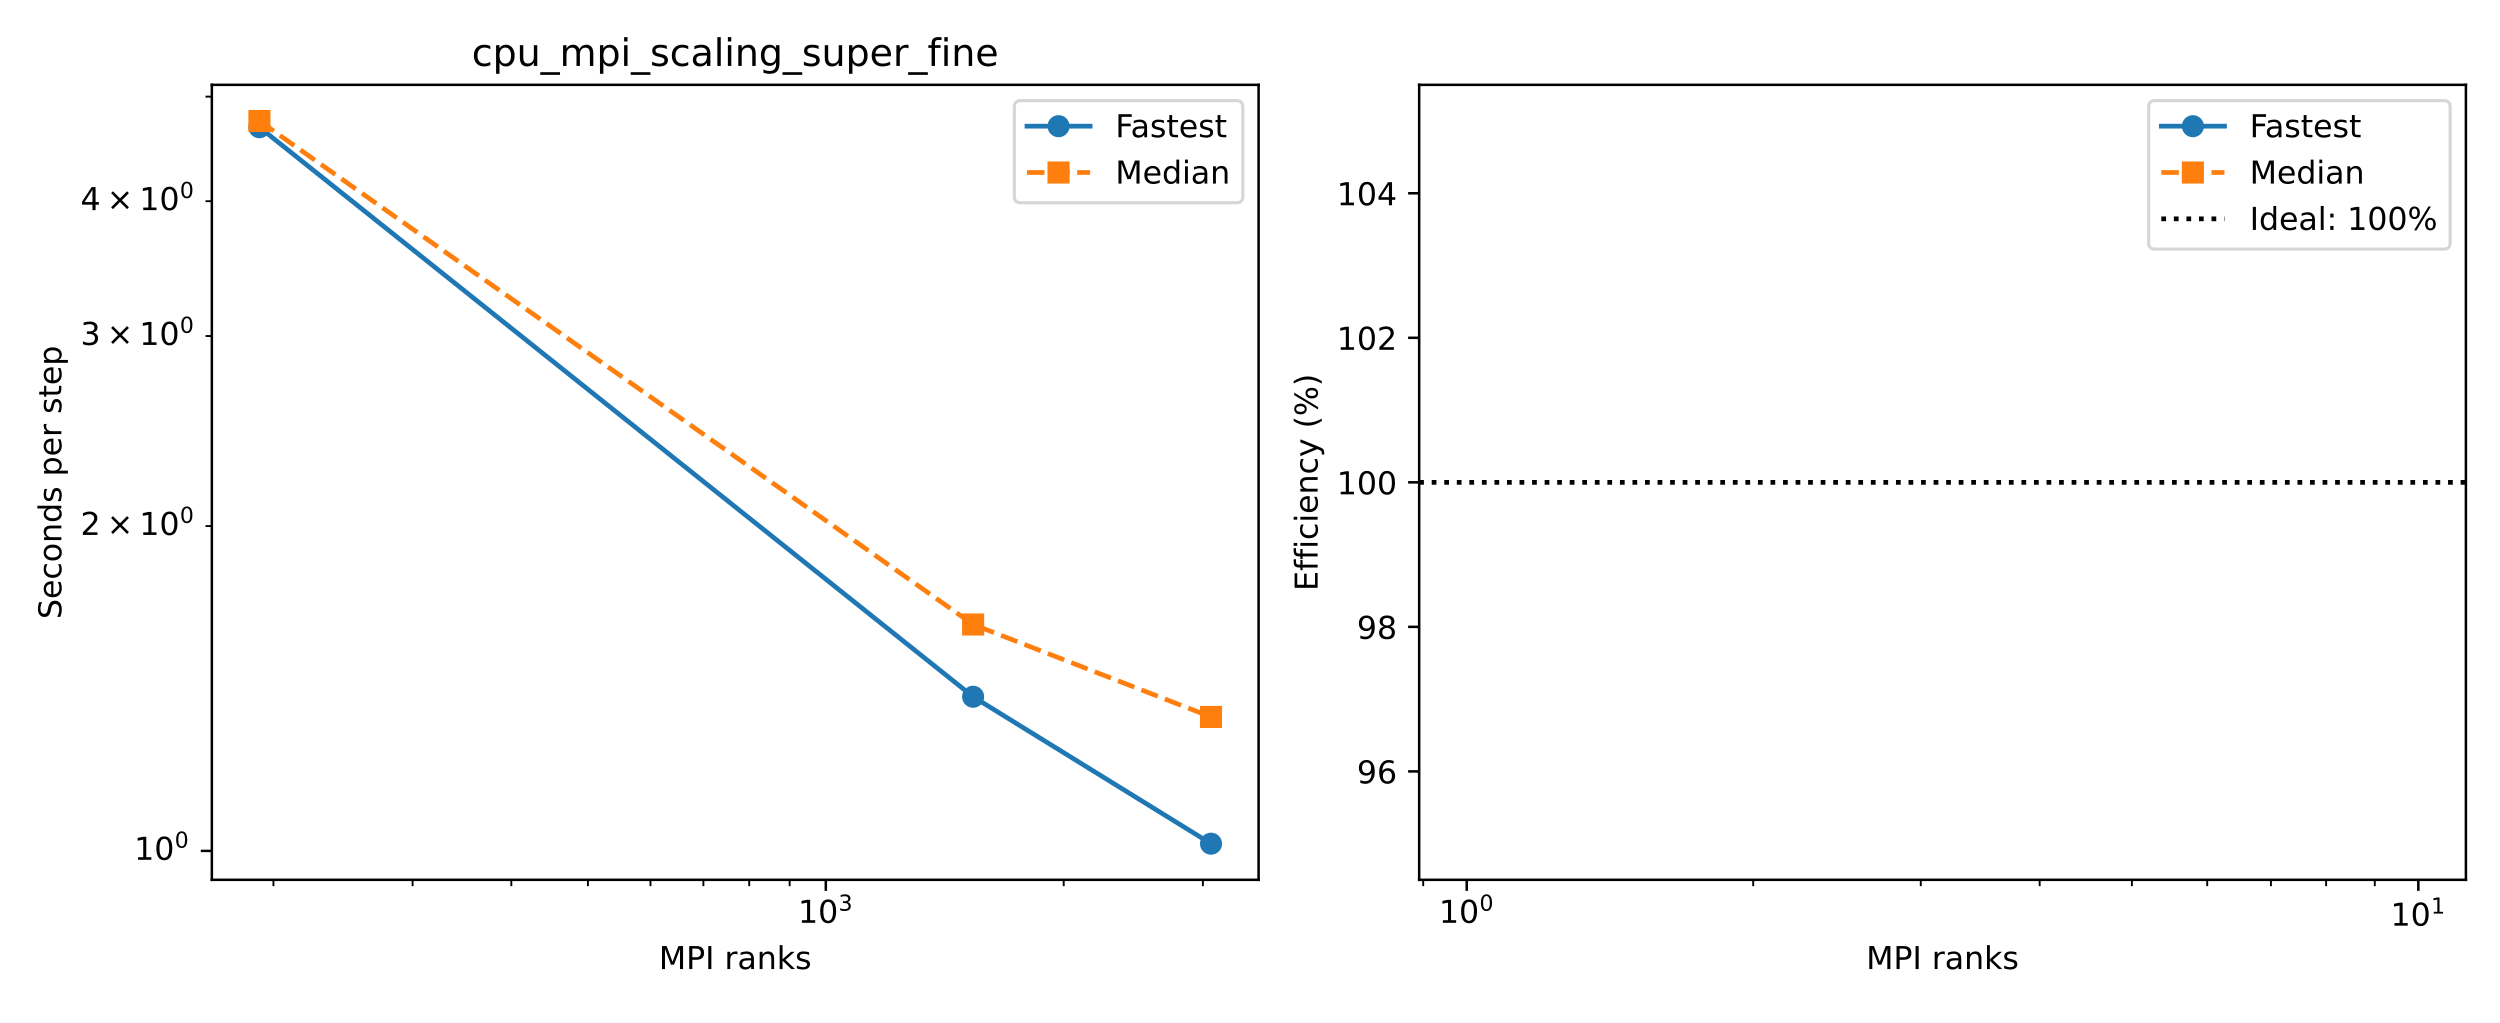
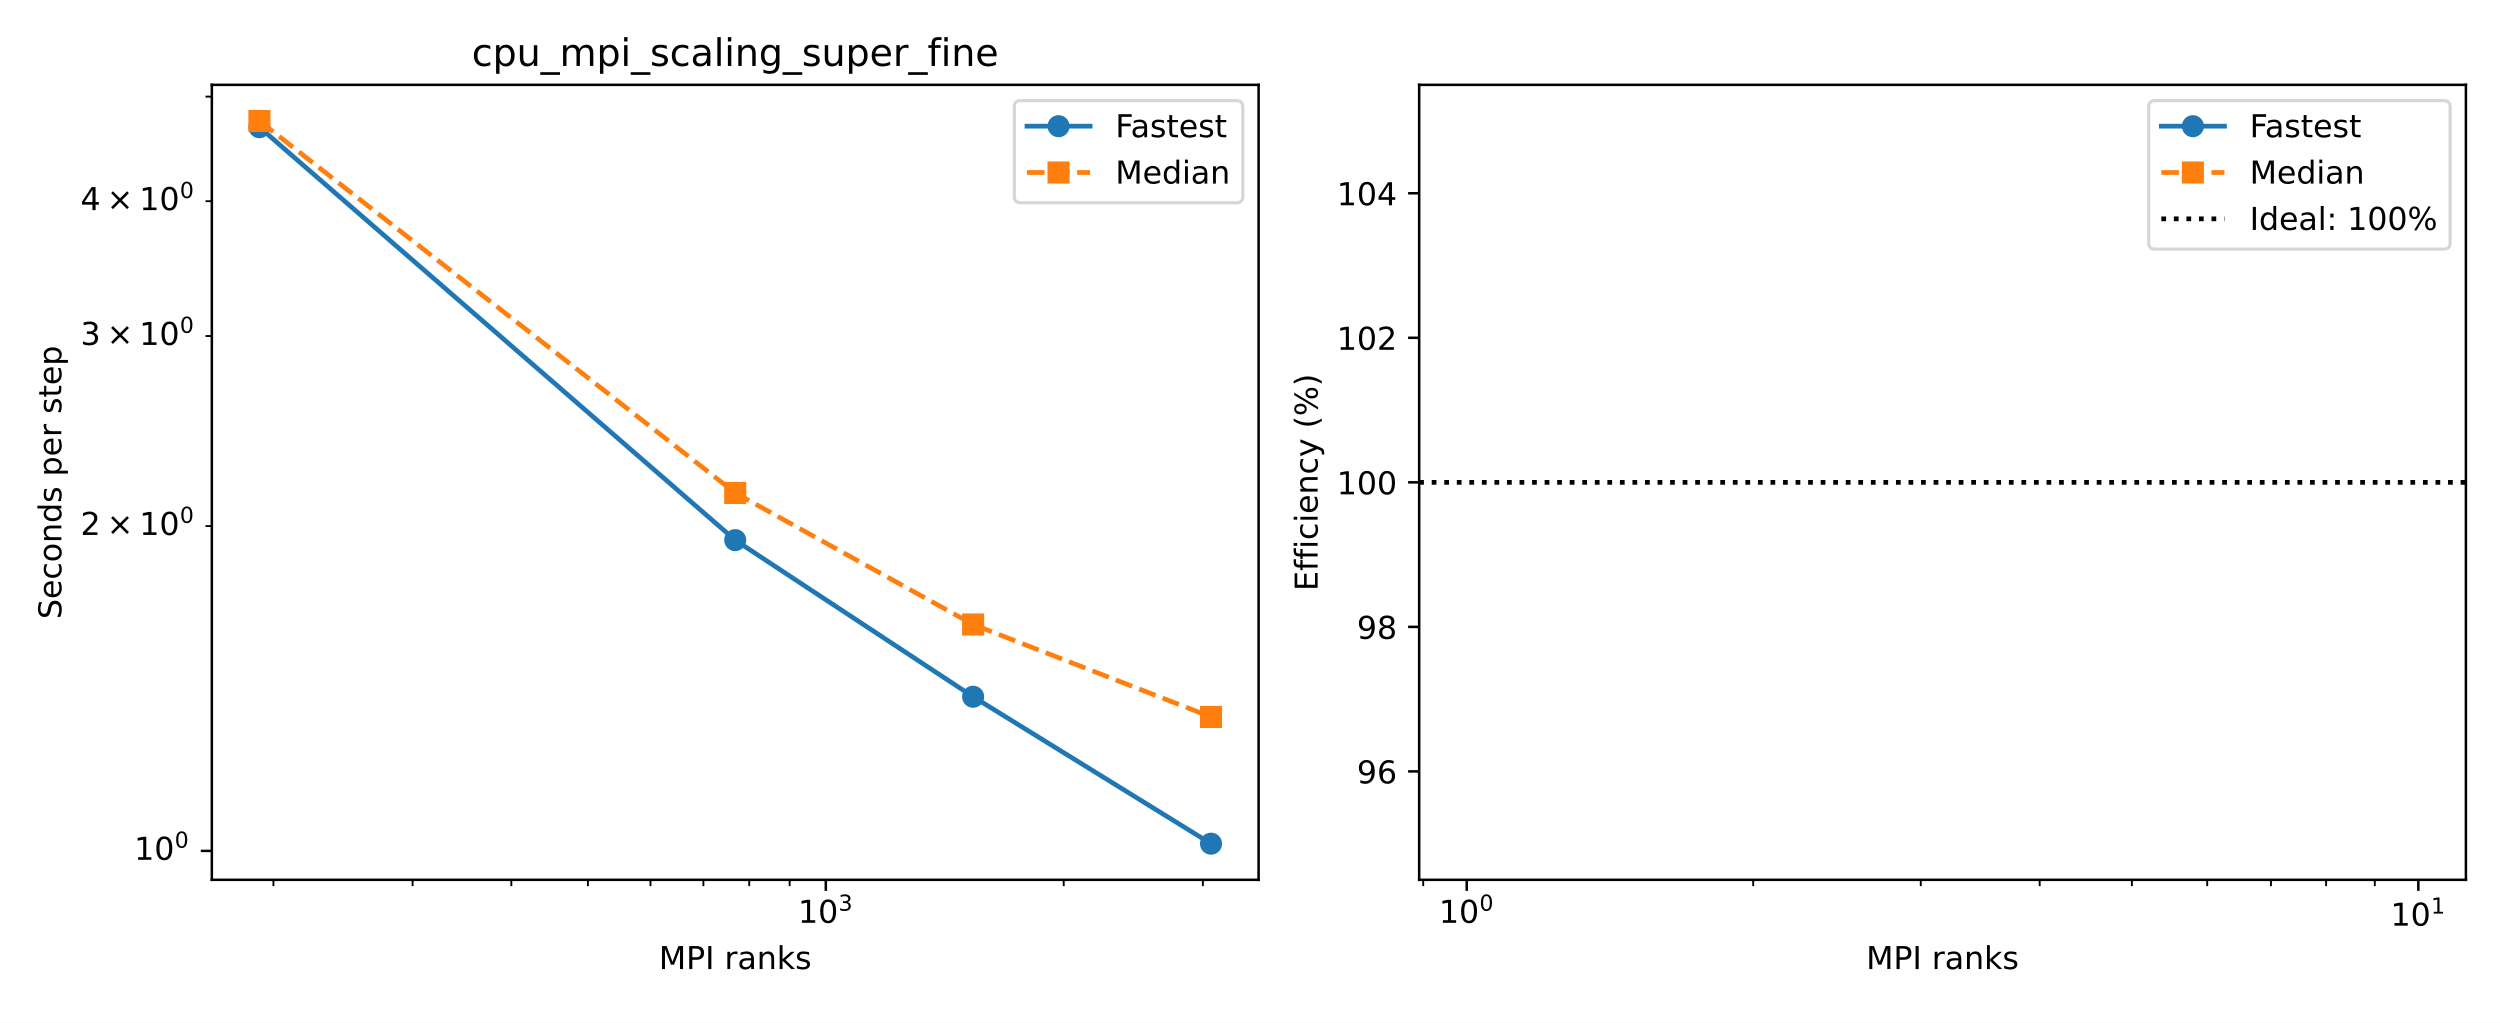
<svg xmlns="http://www.w3.org/2000/svg" xmlns:xlink="http://www.w3.org/1999/xlink" width="792pt" height="324pt" viewBox="0 0 792 324" version="1.1">
  <defs>
    <style type="text/css">*{stroke-linejoin: round; stroke-linecap: butt}</style>
  </defs>
  <g id="figure_1">
    <g id="patch_1">
      <path d="M 0 324 L 792 324 L 792 0 L 0 0 z " style="fill: #ffffff" />
    </g>
    <g id="axes_1">
      <g id="patch_2">
        <path d="M 67.112 278.728 L 398.721 278.728 L 398.721 26.88 L 67.112 26.88 z " style="fill: #ffffff" />
      </g>
      <g id="matplotlib.axis_1">
        <g id="xtick_1">
          <g id="line2d_1">
            <defs>
              <path id="m915a4b6a7f" d="M 0 0 L 0 3.5 " style="stroke: #000000; stroke-width: 0.8" />
            </defs>
            <g>
              <use xlink:href="#m915a4b6a7f" x="261.617" y="278.728" style="stroke: #000000; stroke-width: 0.8" />
            </g>
          </g>
          <g id="text_1">
            <g transform="translate(252.8172 293.3264)">
              <text>
                <tspan x="0" y="-0.977" style="font-size: 10px; font-family: 'DejaVu Sans'">1</tspan>
                <tspan x="6.362" y="-0.977" style="font-size: 10px; font-family: 'DejaVu Sans'">0</tspan>
                <tspan x="12.82" y="-4.805" style="font-size: 7px; font-family: 'DejaVu Sans'">3</tspan>
              </text>
            </g>
          </g>
        </g>
        <g id="xtick_2">
          <g id="line2d_2">
            <defs>
              <path id="m72433dea88" d="M 0 0 L 0 2 " style="stroke: #000000; stroke-width: 0.6" />
            </defs>
            <g>
              <use xlink:href="#m72433dea88" x="86.623" y="278.728" style="stroke: #000000; stroke-width: 0.6" />
            </g>
          </g>
        </g>
        <g id="xtick_3">
          <g id="line2d_3">
            <g>
              <use xlink:href="#m72433dea88" x="130.71" y="278.728" style="stroke: #000000; stroke-width: 0.6" />
            </g>
          </g>
        </g>
        <g id="xtick_4">
          <g id="line2d_4">
            <g>
              <use xlink:href="#m72433dea88" x="161.989" y="278.728" style="stroke: #000000; stroke-width: 0.6" />
            </g>
          </g>
        </g>
        <g id="xtick_5">
          <g id="line2d_5">
            <g>
              <use xlink:href="#m72433dea88" x="186.251" y="278.728" style="stroke: #000000; stroke-width: 0.6" />
            </g>
          </g>
        </g>
        <g id="xtick_6">
          <g id="line2d_6">
            <g>
              <use xlink:href="#m72433dea88" x="206.075" y="278.728" style="stroke: #000000; stroke-width: 0.6" />
            </g>
          </g>
        </g>
        <g id="xtick_7">
          <g id="line2d_7">
            <g>
              <use xlink:href="#m72433dea88" x="222.836" y="278.728" style="stroke: #000000; stroke-width: 0.6" />
            </g>
          </g>
        </g>
        <g id="xtick_8">
          <g id="line2d_8">
            <g>
              <use xlink:href="#m72433dea88" x="237.355" y="278.728" style="stroke: #000000; stroke-width: 0.6" />
            </g>
          </g>
        </g>
        <g id="xtick_9">
          <g id="line2d_9">
            <g>
              <use xlink:href="#m72433dea88" x="250.161" y="278.728" style="stroke: #000000; stroke-width: 0.6" />
            </g>
          </g>
        </g>
        <g id="xtick_10">
          <g id="line2d_10">
            <g>
              <use xlink:href="#m72433dea88" x="336.983" y="278.728" style="stroke: #000000; stroke-width: 0.6" />
            </g>
          </g>
        </g>
        <g id="xtick_11">
          <g id="line2d_11">
            <g>
              <use xlink:href="#m72433dea88" x="381.069" y="278.728" style="stroke: #000000; stroke-width: 0.6" />
            </g>
          </g>
        </g>
        <g id="text_2">
          <text style="font-size: 10px; font-family: 'DejaVu Sans', 'Bitstream Vera Sans', 'Computer Modern Sans Serif', 'Lucida Grande', 'Verdana', 'Geneva', 'Lucid', 'Arial', 'Helvetica', 'Avant Garde', sans-serif; text-anchor: middle" x="232.916" y="307.005" transform="rotate(-0 232.9163 307.0046)">MPI ranks</text>
        </g>
      </g>
      <g id="matplotlib.axis_2">
        <g id="ytick_1">
          <g id="line2d_12">
            <defs>
              <path id="mc665064905" d="M 0 0 L -3.5 0 " style="stroke: #000000; stroke-width: 0.8" />
            </defs>
            <g>
              <use xlink:href="#mc665064905" x="67.112" y="269.565" style="stroke: #000000; stroke-width: 0.8" />
            </g>
          </g>
          <g id="text_3">
            <g transform="translate(42.51174 273.3646)">
              <text>
                <tspan x="0" y="-0.977" style="font-size: 10px; font-family: 'DejaVu Sans'">1</tspan>
                <tspan x="6.362" y="-0.977" style="font-size: 10px; font-family: 'DejaVu Sans'">0</tspan>
                <tspan x="12.82" y="-4.805" style="font-size: 7px; font-family: 'DejaVu Sans'">0</tspan>
              </text>
            </g>
          </g>
        </g>
        <g id="ytick_2">
          <g id="line2d_13">
            <defs>
              <path id="m3884b080c1" d="M 0 0 L -2 0 " style="stroke: #000000; stroke-width: 0.6" />
            </defs>
            <g>
              <use xlink:href="#m3884b080c1" x="67.112" y="166.653" style="stroke: #000000; stroke-width: 0.6" />
            </g>
          </g>
          <g id="text_4">
            <g transform="translate(25.51174 170.4525)">
              <text>
                <tspan x="0" y="-0.977" style="font-size: 10px; font-family: 'DejaVu Sans'">2</tspan>
                <tspan x="8.311" y="-0.977" style="font-size: 10px; font-family: 'DejaVu Sans'">×</tspan>
                <tspan x="18.638" y="-0.977" style="font-size: 10px; font-family: 'DejaVu Sans'">1</tspan>
                <tspan x="25" y="-0.977" style="font-size: 10px; font-family: 'DejaVu Sans'">0</tspan>
                <tspan x="31.458" y="-4.805" style="font-size: 7px; font-family: 'DejaVu Sans'">0</tspan>
              </text>
            </g>
          </g>
        </g>
        <g id="ytick_3">
          <g id="line2d_14">
            <g>
              <use xlink:href="#m3884b080c1" x="67.112" y="106.454" style="stroke: #000000; stroke-width: 0.6" />
            </g>
          </g>
          <g id="text_5">
            <g transform="translate(25.51174 110.2527)">
              <text>
                <tspan x="0" y="-0.977" style="font-size: 10px; font-family: 'DejaVu Sans'">3</tspan>
                <tspan x="8.311" y="-0.977" style="font-size: 10px; font-family: 'DejaVu Sans'">×</tspan>
                <tspan x="18.638" y="-0.977" style="font-size: 10px; font-family: 'DejaVu Sans'">1</tspan>
                <tspan x="25" y="-0.977" style="font-size: 10px; font-family: 'DejaVu Sans'">0</tspan>
                <tspan x="31.458" y="-4.805" style="font-size: 7px; font-family: 'DejaVu Sans'">0</tspan>
              </text>
            </g>
          </g>
        </g>
        <g id="ytick_4">
          <g id="line2d_15">
            <g>
              <use xlink:href="#m3884b080c1" x="67.112" y="63.741" style="stroke: #000000; stroke-width: 0.6" />
            </g>
          </g>
          <g id="text_6">
            <g transform="translate(25.51174 67.54033)">
              <text>
                <tspan x="0" y="-0.977" style="font-size: 10px; font-family: 'DejaVu Sans'">4</tspan>
                <tspan x="8.311" y="-0.977" style="font-size: 10px; font-family: 'DejaVu Sans'">×</tspan>
                <tspan x="18.638" y="-0.977" style="font-size: 10px; font-family: 'DejaVu Sans'">1</tspan>
                <tspan x="25" y="-0.977" style="font-size: 10px; font-family: 'DejaVu Sans'">0</tspan>
                <tspan x="31.458" y="-4.805" style="font-size: 7px; font-family: 'DejaVu Sans'">0</tspan>
              </text>
            </g>
          </g>
        </g>
        <g id="ytick_5">
          <g id="line2d_16">
            <g>
              <use xlink:href="#m3884b080c1" x="67.112" y="30.611" style="stroke: #000000; stroke-width: 0.6" />
            </g>
          </g>
        </g>
        <g id="text_7">
          <text style="font-size: 10px; font-family: 'DejaVu Sans', 'Bitstream Vera Sans', 'Computer Modern Sans Serif', 'Lucida Grande', 'Verdana', 'Geneva', 'Lucid', 'Arial', 'Helvetica', 'Avant Garde', sans-serif; text-anchor: middle" x="19.432" y="152.804" transform="rotate(-90 19.43205 152.804)">Seconds per step</text>
        </g>
      </g>
      <g id="line2d_17">
-         <path d="M 82.185 40.302 L 308.282 220.731 L 383.648 267.28 " clip-path="url(#pbbde2dd714)" style="fill: none; stroke: #1f77b4; stroke-width: 1.5; stroke-linecap: square" />
+         <path d="M 82.185 40.302 L 232.916 171.112 L 308.282 220.731 L 383.648 267.28 " clip-path="url(#pbbde2dd714)" style="fill: none; stroke: #1f77b4; stroke-width: 1.5; stroke-linecap: square" />
        <defs>
          <path id="mfb15104b4f" d="M 0 3 C 0.796 3 1.559 2.684 2.121 2.121 C 2.684 1.559 3 0.796 3 0 C 3 -0.796 2.684 -1.559 2.121 -2.121 C 1.559 -2.684 0.796 -3 0 -3 C -0.796 -3 -1.559 -2.684 -2.121 -2.121 C -2.684 -1.559 -3 -0.796 -3 0 C -3 0.796 -2.684 1.559 -2.121 2.121 C -1.559 2.684 -0.796 3 0 3 z " style="stroke: #1f77b4" />
        </defs>
        <g clip-path="url(#pbbde2dd714)">
          <use xlink:href="#mfb15104b4f" x="82.185" y="40.302" style="fill: #1f77b4; stroke: #1f77b4" />
+           <use xlink:href="#mfb15104b4f" x="232.916" y="171.112" style="fill: #1f77b4; stroke: #1f77b4" />
          <use xlink:href="#mfb15104b4f" x="308.282" y="220.731" style="fill: #1f77b4; stroke: #1f77b4" />
          <use xlink:href="#mfb15104b4f" x="383.648" y="267.28" style="fill: #1f77b4; stroke: #1f77b4" />
        </g>
      </g>
      <g id="line2d_18">
-         <path d="M 82.185 38.328 L 308.282 197.84 L 383.648 227.129 " clip-path="url(#pbbde2dd714)" style="fill: none; stroke-dasharray: 5.55,2.4; stroke-dashoffset: 0; stroke: #ff7f0e; stroke-width: 1.5" />
+         <path d="M 82.185 38.328 L 232.916 156.16 L 308.282 197.84 L 383.648 227.129 " clip-path="url(#pbbde2dd714)" style="fill: none; stroke-dasharray: 5.55,2.4; stroke-dashoffset: 0; stroke: #ff7f0e; stroke-width: 1.5" />
        <defs>
          <path id="m5a906554f0" d="M -3 3 L 3 3 L 3 -3 L -3 -3 z " style="stroke: #ff7f0e; stroke-linejoin: miter" />
        </defs>
        <g clip-path="url(#pbbde2dd714)">
          <use xlink:href="#m5a906554f0" x="82.185" y="38.328" style="fill: #ff7f0e; stroke: #ff7f0e; stroke-linejoin: miter" />
+           <use xlink:href="#m5a906554f0" x="232.916" y="156.16" style="fill: #ff7f0e; stroke: #ff7f0e; stroke-linejoin: miter" />
          <use xlink:href="#m5a906554f0" x="308.282" y="197.84" style="fill: #ff7f0e; stroke: #ff7f0e; stroke-linejoin: miter" />
          <use xlink:href="#m5a906554f0" x="383.648" y="227.129" style="fill: #ff7f0e; stroke: #ff7f0e; stroke-linejoin: miter" />
        </g>
      </g>
      <g id="patch_3">
        <path d="M 67.112 278.728 L 67.112 26.88 " style="fill: none; stroke: #000000; stroke-width: 0.8; stroke-linejoin: miter; stroke-linecap: square" />
      </g>
      <g id="patch_4">
        <path d="M 398.721 278.728 L 398.721 26.88 " style="fill: none; stroke: #000000; stroke-width: 0.8; stroke-linejoin: miter; stroke-linecap: square" />
      </g>
      <g id="patch_5">
        <path d="M 67.112 278.728 L 398.721 278.728 " style="fill: none; stroke: #000000; stroke-width: 0.8; stroke-linejoin: miter; stroke-linecap: square" />
      </g>
      <g id="patch_6">
        <path d="M 67.112 26.88 L 398.721 26.88 " style="fill: none; stroke: #000000; stroke-width: 0.8; stroke-linejoin: miter; stroke-linecap: square" />
      </g>
      <g id="text_8">
        <text style="font-size: 12px; font-family: 'DejaVu Sans', 'Bitstream Vera Sans', 'Computer Modern Sans Serif', 'Lucida Grande', 'Verdana', 'Geneva', 'Lucid', 'Arial', 'Helvetica', 'Avant Garde', sans-serif; text-anchor: middle" x="232.916" y="20.88" transform="rotate(-0 232.9163 20.88)">cpu_mpi_scaling_super_fine</text>
      </g>
      <g id="legend_1">
        <g id="patch_7">
          <path d="M 323.347 64.236 L 391.721 64.236 Q 393.721 64.236 393.721 62.236 L 393.721 33.88 Q 393.721 31.88 391.721 31.88 L 323.347 31.88 Q 321.347 31.88 321.347 33.88 L 321.347 62.236 Q 321.347 64.236 323.347 64.236 z " style="fill: #ffffff; opacity: 0.8; stroke: #cccccc; stroke-linejoin: miter" />
        </g>
        <g id="line2d_19">
          <path d="M 325.347 39.978 L 335.347 39.978 L 345.347 39.978 " style="fill: none; stroke: #1f77b4; stroke-width: 1.5; stroke-linecap: square" />
          <g>
            <use xlink:href="#mfb15104b4f" x="335.347" y="39.978" style="fill: #1f77b4; stroke: #1f77b4" />
          </g>
        </g>
        <g id="text_9">
          <text style="font-size: 10px; font-family: 'DejaVu Sans', 'Bitstream Vera Sans', 'Computer Modern Sans Serif', 'Lucida Grande', 'Verdana', 'Geneva', 'Lucid', 'Arial', 'Helvetica', 'Avant Garde', sans-serif; text-anchor: start" x="353.347" y="43.478" transform="rotate(-0 353.3474 43.47844)">Fastest</text>
        </g>
        <g id="line2d_20">
          <path d="M 325.347 54.657 L 335.347 54.657 L 345.347 54.657 " style="fill: none; stroke-dasharray: 5.55,2.4; stroke-dashoffset: 0; stroke: #ff7f0e; stroke-width: 1.5" />
          <g>
            <use xlink:href="#m5a906554f0" x="335.347" y="54.657" style="fill: #ff7f0e; stroke: #ff7f0e; stroke-linejoin: miter" />
          </g>
        </g>
        <g id="text_10">
          <text style="font-size: 10px; font-family: 'DejaVu Sans', 'Bitstream Vera Sans', 'Computer Modern Sans Serif', 'Lucida Grande', 'Verdana', 'Geneva', 'Lucid', 'Arial', 'Helvetica', 'Avant Garde', sans-serif; text-anchor: start" x="353.347" y="58.157" transform="rotate(-0 353.3474 58.15656)">Median</text>
        </g>
      </g>
    </g>
    <g id="axes_2">
      <g id="patch_8">
        <path d="M 449.591 278.728 L 781.2 278.728 L 781.2 26.88 L 449.591 26.88 z " style="fill: #ffffff" />
      </g>
      <g id="matplotlib.axis_3">
        <g id="xtick_12">
          <g id="line2d_21">
            <g>
              <use xlink:href="#m915a4b6a7f" x="464.664" y="278.728" style="stroke: #000000; stroke-width: 0.8" />
            </g>
          </g>
          <g id="text_11">
            <g transform="translate(455.864 293.3264)">
              <text>
                <tspan x="0" y="-0.977" style="font-size: 10px; font-family: 'DejaVu Sans'">1</tspan>
                <tspan x="6.362" y="-0.977" style="font-size: 10px; font-family: 'DejaVu Sans'">0</tspan>
                <tspan x="12.82" y="-4.805" style="font-size: 7px; font-family: 'DejaVu Sans'">0</tspan>
              </text>
            </g>
          </g>
        </g>
        <g id="xtick_13">
          <g id="line2d_22">
            <g>
              <use xlink:href="#m915a4b6a7f" x="766.127" y="278.728" style="stroke: #000000; stroke-width: 0.8" />
            </g>
          </g>
          <g id="text_12">
            <g transform="translate(757.3269 293.3264)">
              <text>
                <tspan x="0" y="-0.064" style="font-size: 10px; font-family: 'DejaVu Sans'">1</tspan>
                <tspan x="6.362" y="-0.064" style="font-size: 10px; font-family: 'DejaVu Sans'">0</tspan>
                <tspan x="12.82" y="-3.892" style="font-size: 7px; font-family: 'DejaVu Sans'">1</tspan>
              </text>
            </g>
          </g>
        </g>
        <g id="xtick_14">
          <g id="line2d_23">
            <g>
              <use xlink:href="#m72433dea88" x="450.87" y="278.728" style="stroke: #000000; stroke-width: 0.6" />
            </g>
          </g>
        </g>
        <g id="xtick_15">
          <g id="line2d_24">
            <g>
              <use xlink:href="#m72433dea88" x="555.413" y="278.728" style="stroke: #000000; stroke-width: 0.6" />
            </g>
          </g>
        </g>
        <g id="xtick_16">
          <g id="line2d_25">
            <g>
              <use xlink:href="#m72433dea88" x="608.498" y="278.728" style="stroke: #000000; stroke-width: 0.6" />
            </g>
          </g>
        </g>
        <g id="xtick_17">
          <g id="line2d_26">
            <g>
              <use xlink:href="#m72433dea88" x="646.163" y="278.728" style="stroke: #000000; stroke-width: 0.6" />
            </g>
          </g>
        </g>
        <g id="xtick_18">
          <g id="line2d_27">
            <g>
              <use xlink:href="#m72433dea88" x="675.377" y="278.728" style="stroke: #000000; stroke-width: 0.6" />
            </g>
          </g>
        </g>
        <g id="xtick_19">
          <g id="line2d_28">
            <g>
              <use xlink:href="#m72433dea88" x="699.248" y="278.728" style="stroke: #000000; stroke-width: 0.6" />
            </g>
          </g>
        </g>
        <g id="xtick_20">
          <g id="line2d_29">
            <g>
              <use xlink:href="#m72433dea88" x="719.43" y="278.728" style="stroke: #000000; stroke-width: 0.6" />
            </g>
          </g>
        </g>
        <g id="xtick_21">
          <g id="line2d_30">
            <g>
              <use xlink:href="#m72433dea88" x="736.912" y="278.728" style="stroke: #000000; stroke-width: 0.6" />
            </g>
          </g>
        </g>
        <g id="xtick_22">
          <g id="line2d_31">
            <g>
              <use xlink:href="#m72433dea88" x="752.333" y="278.728" style="stroke: #000000; stroke-width: 0.6" />
            </g>
          </g>
        </g>
        <g id="text_13">
          <text style="font-size: 10px; font-family: 'DejaVu Sans', 'Bitstream Vera Sans', 'Computer Modern Sans Serif', 'Lucida Grande', 'Verdana', 'Geneva', 'Lucid', 'Arial', 'Helvetica', 'Avant Garde', sans-serif; text-anchor: middle" x="615.395" y="307.005" transform="rotate(-0 615.3954 307.0046)">MPI ranks</text>
        </g>
      </g>
      <g id="matplotlib.axis_4">
        <g id="ytick_6">
          <g id="line2d_32">
            <g>
              <use xlink:href="#mc665064905" x="449.591" y="244.385" style="stroke: #000000; stroke-width: 0.8" />
            </g>
          </g>
          <g id="text_14">
            <text style="font-size: 10px; font-family: 'DejaVu Sans', 'Bitstream Vera Sans', 'Computer Modern Sans Serif', 'Lucida Grande', 'Verdana', 'Geneva', 'Lucid', 'Arial', 'Helvetica', 'Avant Garde', sans-serif; text-anchor: end" x="442.591" y="248.184" transform="rotate(-0 442.5909 248.1843)">96</text>
          </g>
        </g>
        <g id="ytick_7">
          <g id="line2d_33">
            <g>
              <use xlink:href="#mc665064905" x="449.591" y="198.595" style="stroke: #000000; stroke-width: 0.8" />
            </g>
          </g>
          <g id="text_15">
            <text style="font-size: 10px; font-family: 'DejaVu Sans', 'Bitstream Vera Sans', 'Computer Modern Sans Serif', 'Lucida Grande', 'Verdana', 'Geneva', 'Lucid', 'Arial', 'Helvetica', 'Avant Garde', sans-serif; text-anchor: end" x="442.591" y="202.394" transform="rotate(-0 442.5909 202.3938)">98</text>
          </g>
        </g>
        <g id="ytick_8">
          <g id="line2d_34">
            <g>
              <use xlink:href="#mc665064905" x="449.591" y="152.804" style="stroke: #000000; stroke-width: 0.8" />
            </g>
          </g>
          <g id="text_16">
            <text style="font-size: 10px; font-family: 'DejaVu Sans', 'Bitstream Vera Sans', 'Computer Modern Sans Serif', 'Lucida Grande', 'Verdana', 'Geneva', 'Lucid', 'Arial', 'Helvetica', 'Avant Garde', sans-serif; text-anchor: end" x="442.591" y="156.603" transform="rotate(-0 442.5909 156.6032)">100</text>
          </g>
        </g>
        <g id="ytick_9">
          <g id="line2d_35">
            <g>
              <use xlink:href="#mc665064905" x="449.591" y="107.013" style="stroke: #000000; stroke-width: 0.8" />
            </g>
          </g>
          <g id="text_17">
            <text style="font-size: 10px; font-family: 'DejaVu Sans', 'Bitstream Vera Sans', 'Computer Modern Sans Serif', 'Lucida Grande', 'Verdana', 'Geneva', 'Lucid', 'Arial', 'Helvetica', 'Avant Garde', sans-serif; text-anchor: end" x="442.591" y="110.813" transform="rotate(-0 442.5909 110.8127)">102</text>
          </g>
        </g>
        <g id="ytick_10">
          <g id="line2d_36">
            <g>
              <use xlink:href="#mc665064905" x="449.591" y="61.223" style="stroke: #000000; stroke-width: 0.8" />
            </g>
          </g>
          <g id="text_18">
            <text style="font-size: 10px; font-family: 'DejaVu Sans', 'Bitstream Vera Sans', 'Computer Modern Sans Serif', 'Lucida Grande', 'Verdana', 'Geneva', 'Lucid', 'Arial', 'Helvetica', 'Avant Garde', sans-serif; text-anchor: end" x="442.591" y="65.022" transform="rotate(-0 442.5909 65.02213)">104</text>
          </g>
        </g>
        <g id="text_19">
          <text style="font-size: 10px; font-family: 'DejaVu Sans', 'Bitstream Vera Sans', 'Computer Modern Sans Serif', 'Lucida Grande', 'Verdana', 'Geneva', 'Lucid', 'Arial', 'Helvetica', 'Avant Garde', sans-serif; text-anchor: middle" x="417.424" y="152.804" transform="rotate(-90 417.4237 152.804)">Efficiency (%)</text>
        </g>
      </g>
      <g id="line2d_37" />
      <g id="line2d_38" />
      <g id="line2d_39">
        <path d="M 449.591 152.804 L 781.2 152.804 " clip-path="url(#p446e2dc277)" style="fill: none; stroke-dasharray: 1.5,2.475; stroke-dashoffset: 0; stroke: #000000; stroke-width: 1.5" />
      </g>
      <g id="patch_9">
        <path d="M 449.591 278.728 L 449.591 26.88 " style="fill: none; stroke: #000000; stroke-width: 0.8; stroke-linejoin: miter; stroke-linecap: square" />
      </g>
      <g id="patch_10">
        <path d="M 781.2 278.728 L 781.2 26.88 " style="fill: none; stroke: #000000; stroke-width: 0.8; stroke-linejoin: miter; stroke-linecap: square" />
      </g>
      <g id="patch_11">
        <path d="M 449.591 278.728 L 781.2 278.728 " style="fill: none; stroke: #000000; stroke-width: 0.8; stroke-linejoin: miter; stroke-linecap: square" />
      </g>
      <g id="patch_12">
        <path d="M 449.591 26.88 L 781.2 26.88 " style="fill: none; stroke: #000000; stroke-width: 0.8; stroke-linejoin: miter; stroke-linecap: square" />
      </g>
      <g id="legend_2">
        <g id="patch_13">
          <path d="M 682.706 78.914 L 774.2 78.914 Q 776.2 78.914 776.2 76.914 L 776.2 33.88 Q 776.2 31.88 774.2 31.88 L 682.706 31.88 Q 680.706 31.88 680.706 33.88 L 680.706 76.914 Q 680.706 78.914 682.706 78.914 z " style="fill: #ffffff; opacity: 0.8; stroke: #cccccc; stroke-linejoin: miter" />
        </g>
        <g id="line2d_40">
          <path d="M 684.706 39.978 L 694.706 39.978 L 704.706 39.978 " style="fill: none; stroke: #1f77b4; stroke-width: 1.5; stroke-linecap: square" />
          <g>
            <use xlink:href="#mfb15104b4f" x="694.706" y="39.978" style="fill: #1f77b4; stroke: #1f77b4" />
          </g>
        </g>
        <g id="text_20">
          <text style="font-size: 10px; font-family: 'DejaVu Sans', 'Bitstream Vera Sans', 'Computer Modern Sans Serif', 'Lucida Grande', 'Verdana', 'Geneva', 'Lucid', 'Arial', 'Helvetica', 'Avant Garde', sans-serif; text-anchor: start" x="712.706" y="43.478" transform="rotate(-0 712.7062 43.47844)">Fastest</text>
        </g>
        <g id="line2d_41">
          <path d="M 684.706 54.657 L 694.706 54.657 L 704.706 54.657 " style="fill: none; stroke-dasharray: 5.55,2.4; stroke-dashoffset: 0; stroke: #ff7f0e; stroke-width: 1.5" />
          <g>
            <use xlink:href="#m5a906554f0" x="694.706" y="54.657" style="fill: #ff7f0e; stroke: #ff7f0e; stroke-linejoin: miter" />
          </g>
        </g>
        <g id="text_21">
          <text style="font-size: 10px; font-family: 'DejaVu Sans', 'Bitstream Vera Sans', 'Computer Modern Sans Serif', 'Lucida Grande', 'Verdana', 'Geneva', 'Lucid', 'Arial', 'Helvetica', 'Avant Garde', sans-serif; text-anchor: start" x="712.706" y="58.157" transform="rotate(-0 712.7062 58.15656)">Median</text>
        </g>
        <g id="line2d_42">
          <path d="M 684.706 69.335 L 694.706 69.335 L 704.706 69.335 " style="fill: none; stroke-dasharray: 1.5,2.475; stroke-dashoffset: 0; stroke: #000000; stroke-width: 1.5" />
        </g>
        <g id="text_22">
          <text style="font-size: 10px; font-family: 'DejaVu Sans', 'Bitstream Vera Sans', 'Computer Modern Sans Serif', 'Lucida Grande', 'Verdana', 'Geneva', 'Lucid', 'Arial', 'Helvetica', 'Avant Garde', sans-serif; text-anchor: start" x="712.706" y="72.835" transform="rotate(-0 712.7062 72.83469)">Ideal: 100%</text>
        </g>
      </g>
    </g>
  </g>
  <defs>
    <clipPath id="pbbde2dd714">
      <rect x="67.112" y="26.88" width="331.609" height="251.848" />
    </clipPath>
    <clipPath id="p446e2dc277">
      <rect x="449.591" y="26.88" width="331.609" height="251.848" />
    </clipPath>
  </defs>
</svg>
